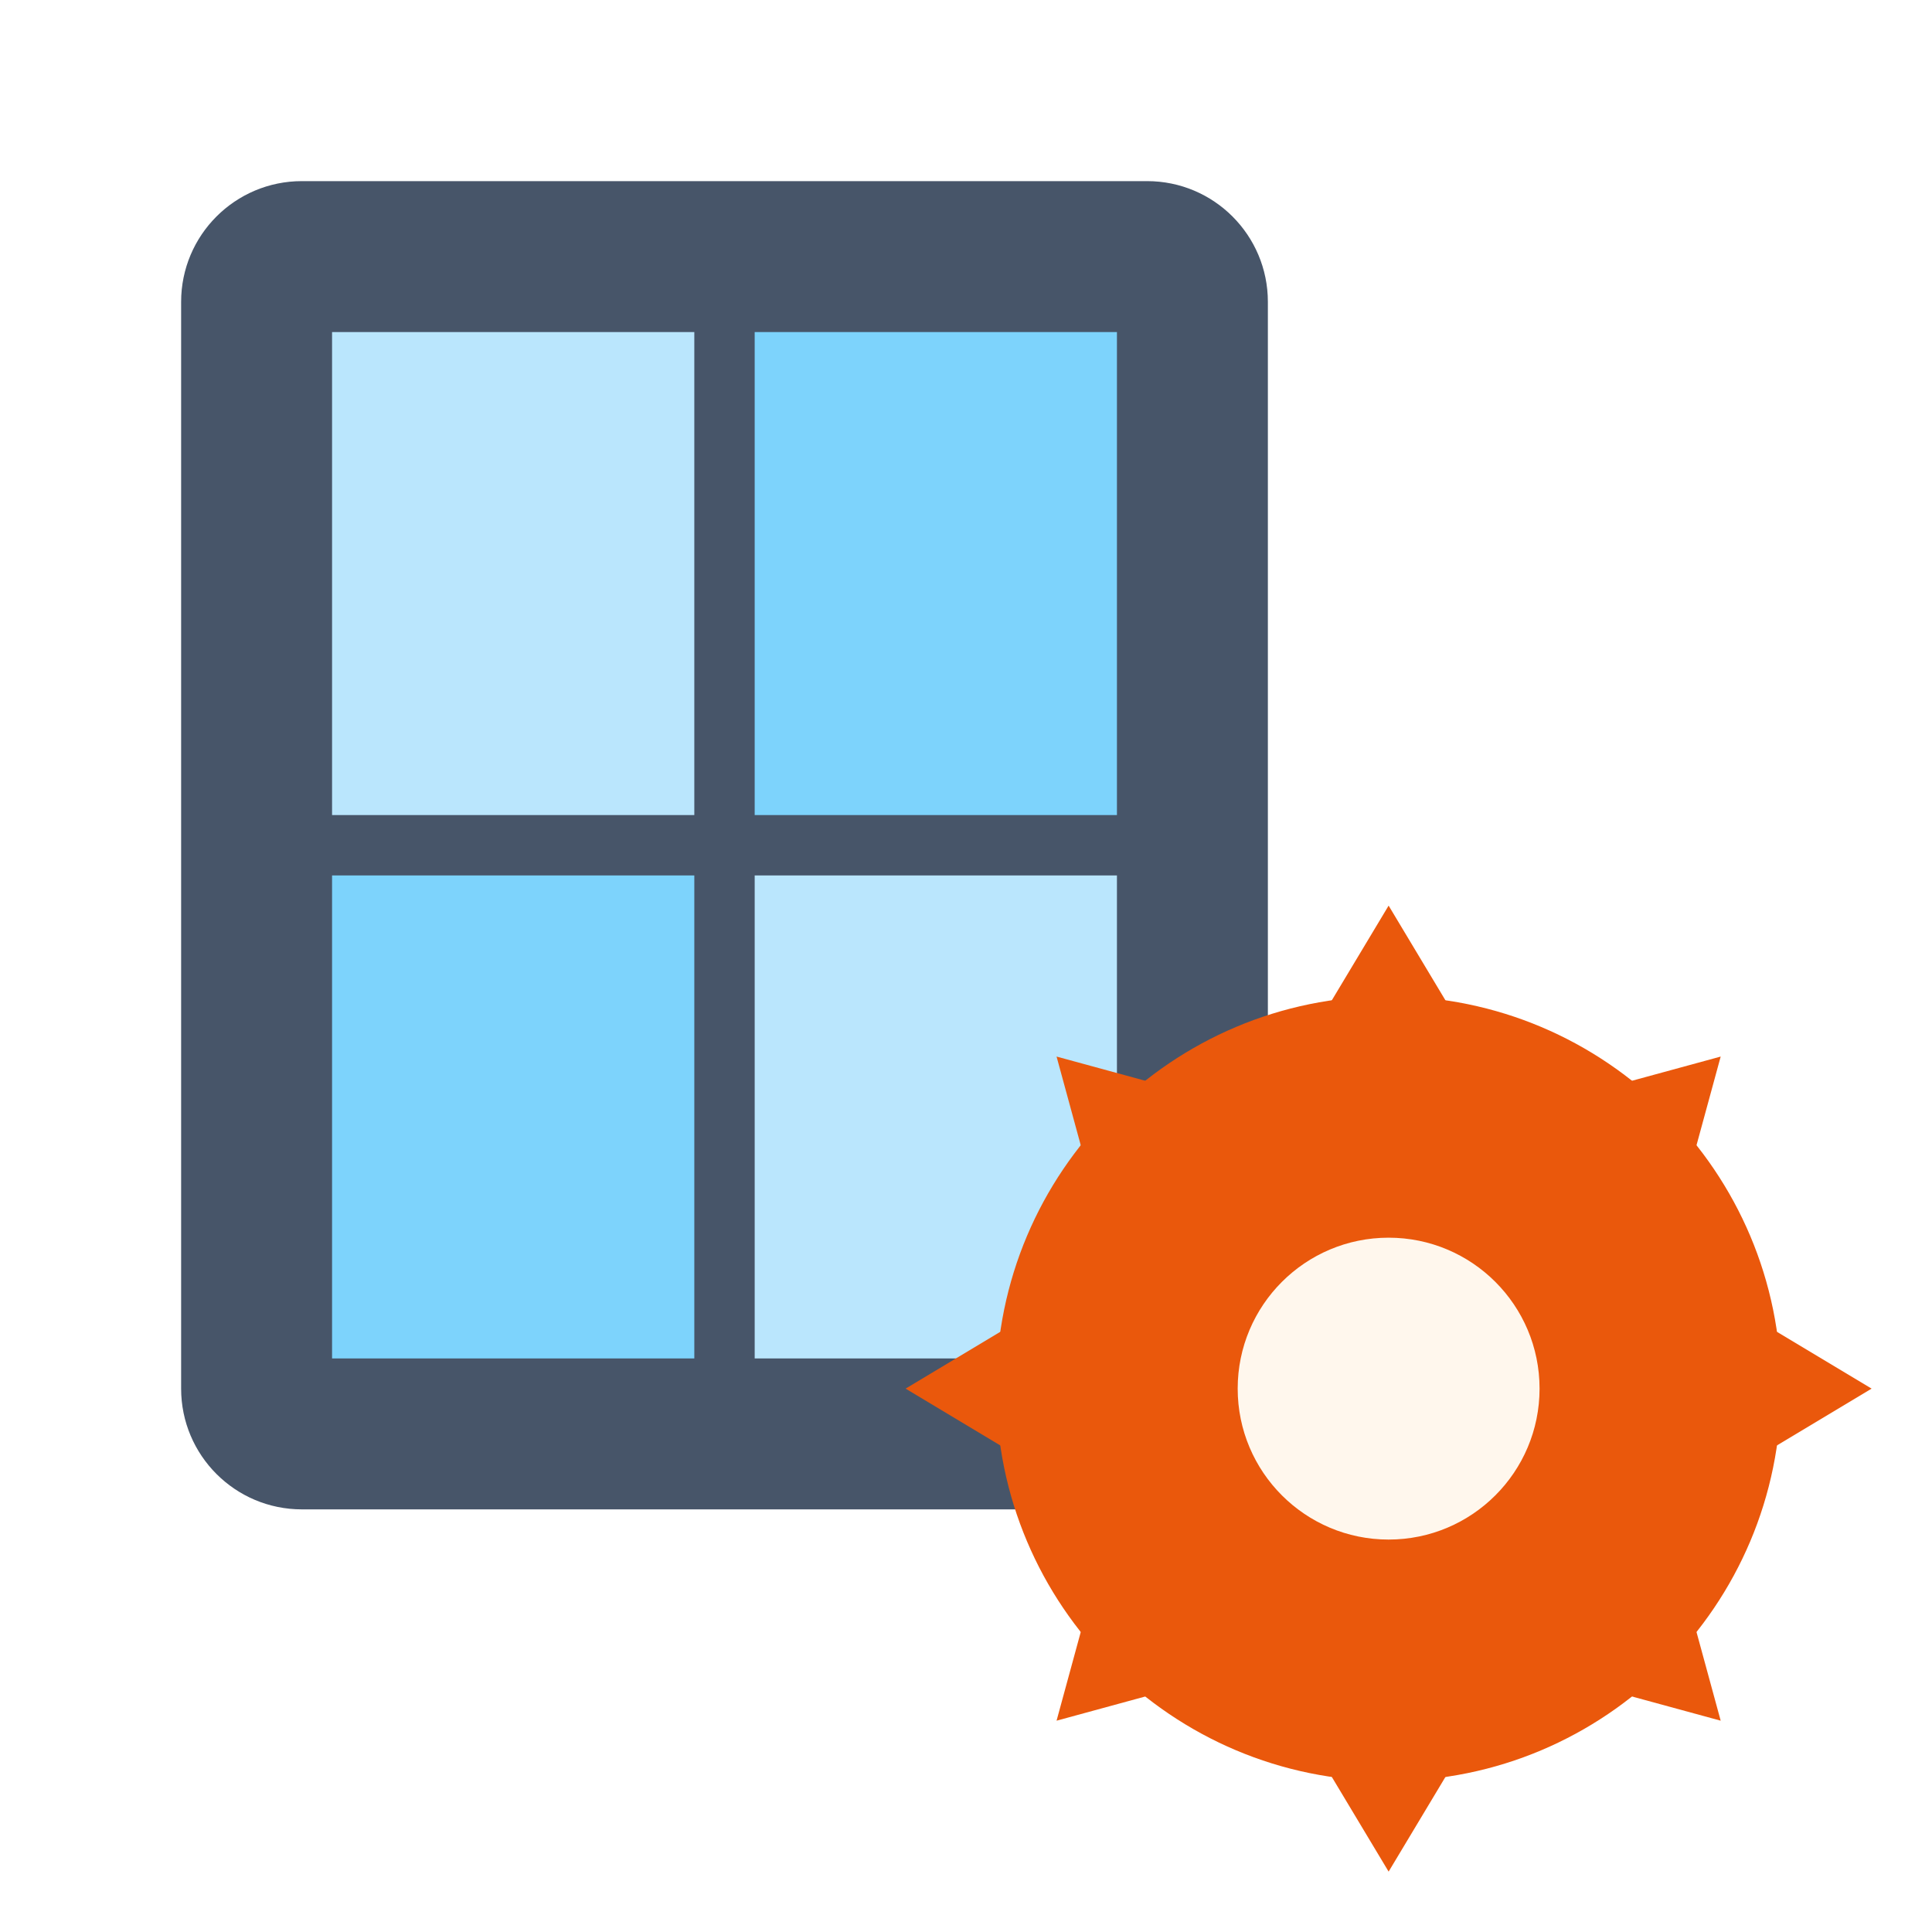
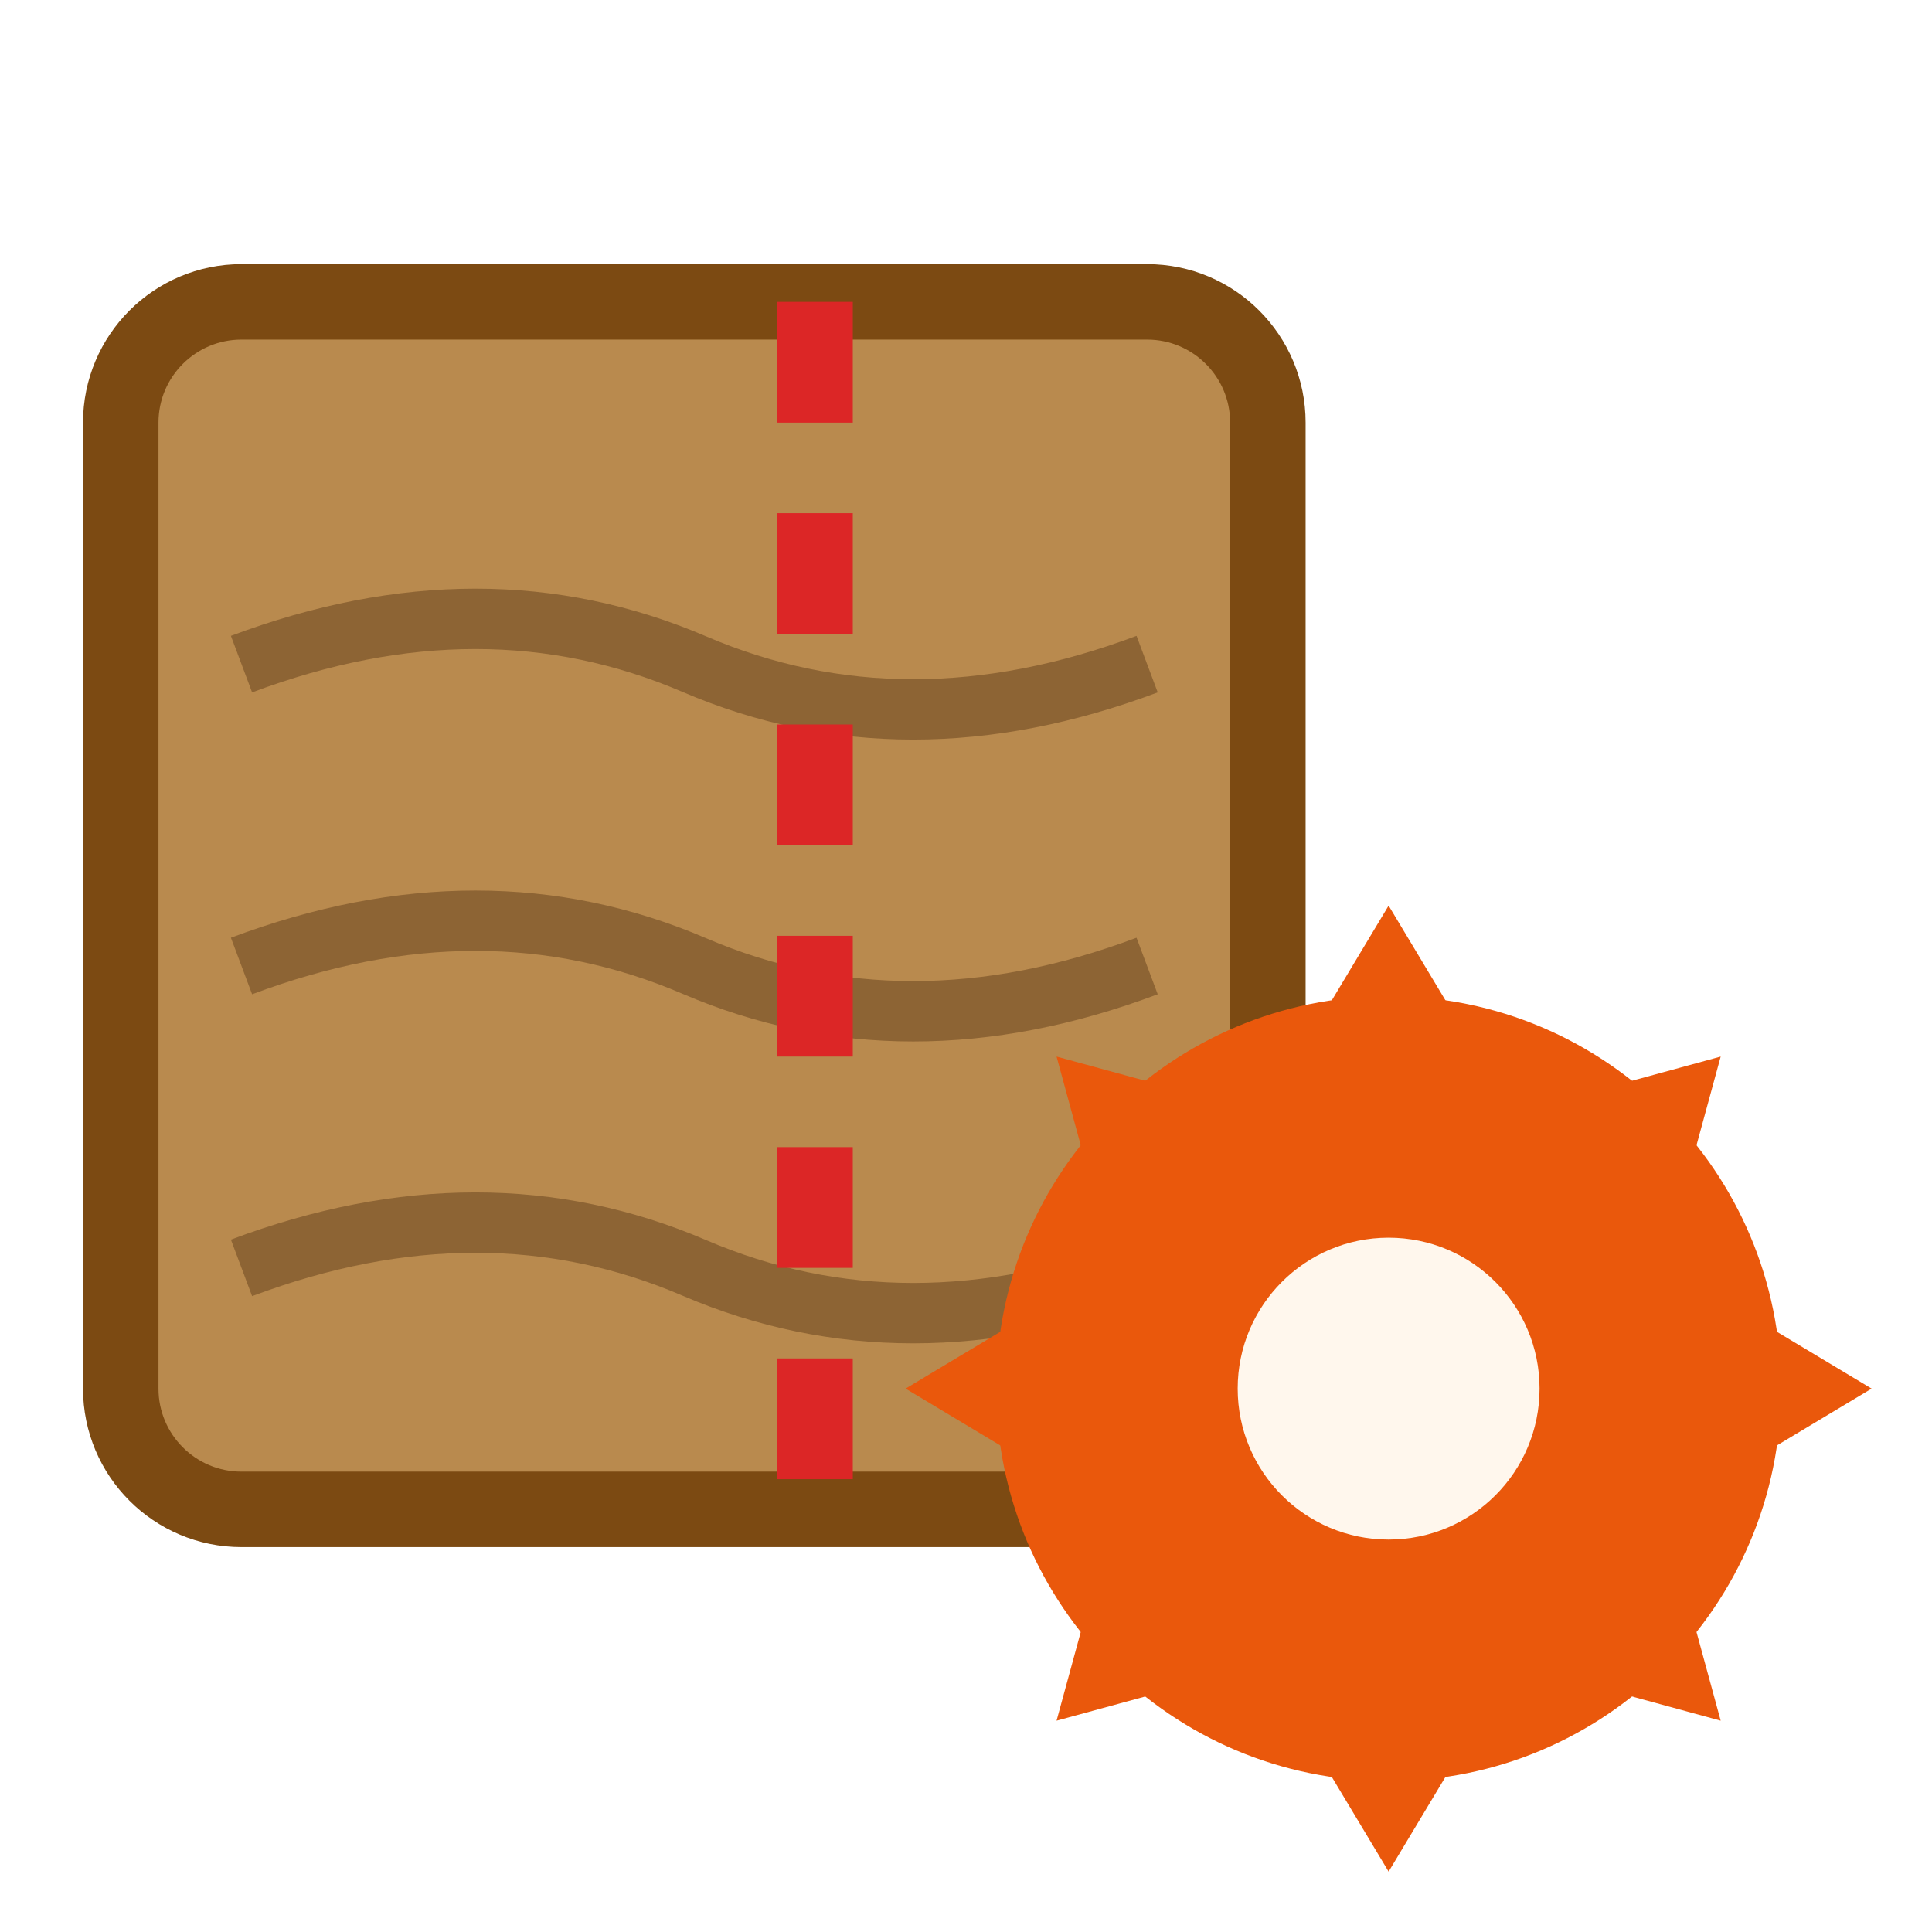
<svg xmlns="http://www.w3.org/2000/svg" viewBox="0 0 64 64">
-   <rect x="6" y="6" width="36" height="44" rx="4" fill="#475569" />
-   <rect x="11" y="11" width="12" height="16" fill="#bae6fd" />
-   <rect x="25" y="11" width="12" height="16" fill="#7dd3fc" />
-   <rect x="11" y="29" width="12" height="16" fill="#7dd3fc" />
-   <rect x="25" y="29" width="12" height="16" fill="#bae6fd" />
+   <rect x="4" y="10" width="38" height="40" rx="4" fill="#b98a4e" />
+   <rect x="4" y="10" width="38" height="40" rx="4" fill="none" stroke="#7c4a12" stroke-width="2.5" />
+   <path d="M8 22 q 8 -3 15 0 t 15 0" stroke="rgba(60,30,5,0.35)" stroke-width="2" fill="none" />
+   <path d="M8 32 q 8 -3 15 0 t 15 0" stroke="rgba(60,30,5,0.35)" stroke-width="2" fill="none" />
+   <path d="M8 42 q 8 -3 15 0 t 15 0" stroke="rgba(60,30,5,0.35)" stroke-width="2" fill="none" />
+   <line x1="27" y1="10" x2="27" y2="50" stroke="#dc2626" stroke-width="2.5" stroke-dasharray="4 3" />
  <circle cx="46" cy="46" r="13" fill="#ea580c" />
  <circle cx="46" cy="46" r="5" fill="#fff7ed" />
  <g fill="#ea580c">
    <path d="M46 30l3 5h-6z" />
    <path d="M46 62l-3-5h6z" />
    <path d="M30 46l5-3v6z" />
    <path d="M62 46l-5 3v-6z" />
    <path d="M35 35l5.5 1.5-4 4z" />
    <path d="M57 57l-5.5-1.5 4-4z" />
    <path d="M57 35l-1.5 5.5-4-4z" />
    <path d="M35 57l1.5-5.5 4 4z" />
  </g>
</svg>
